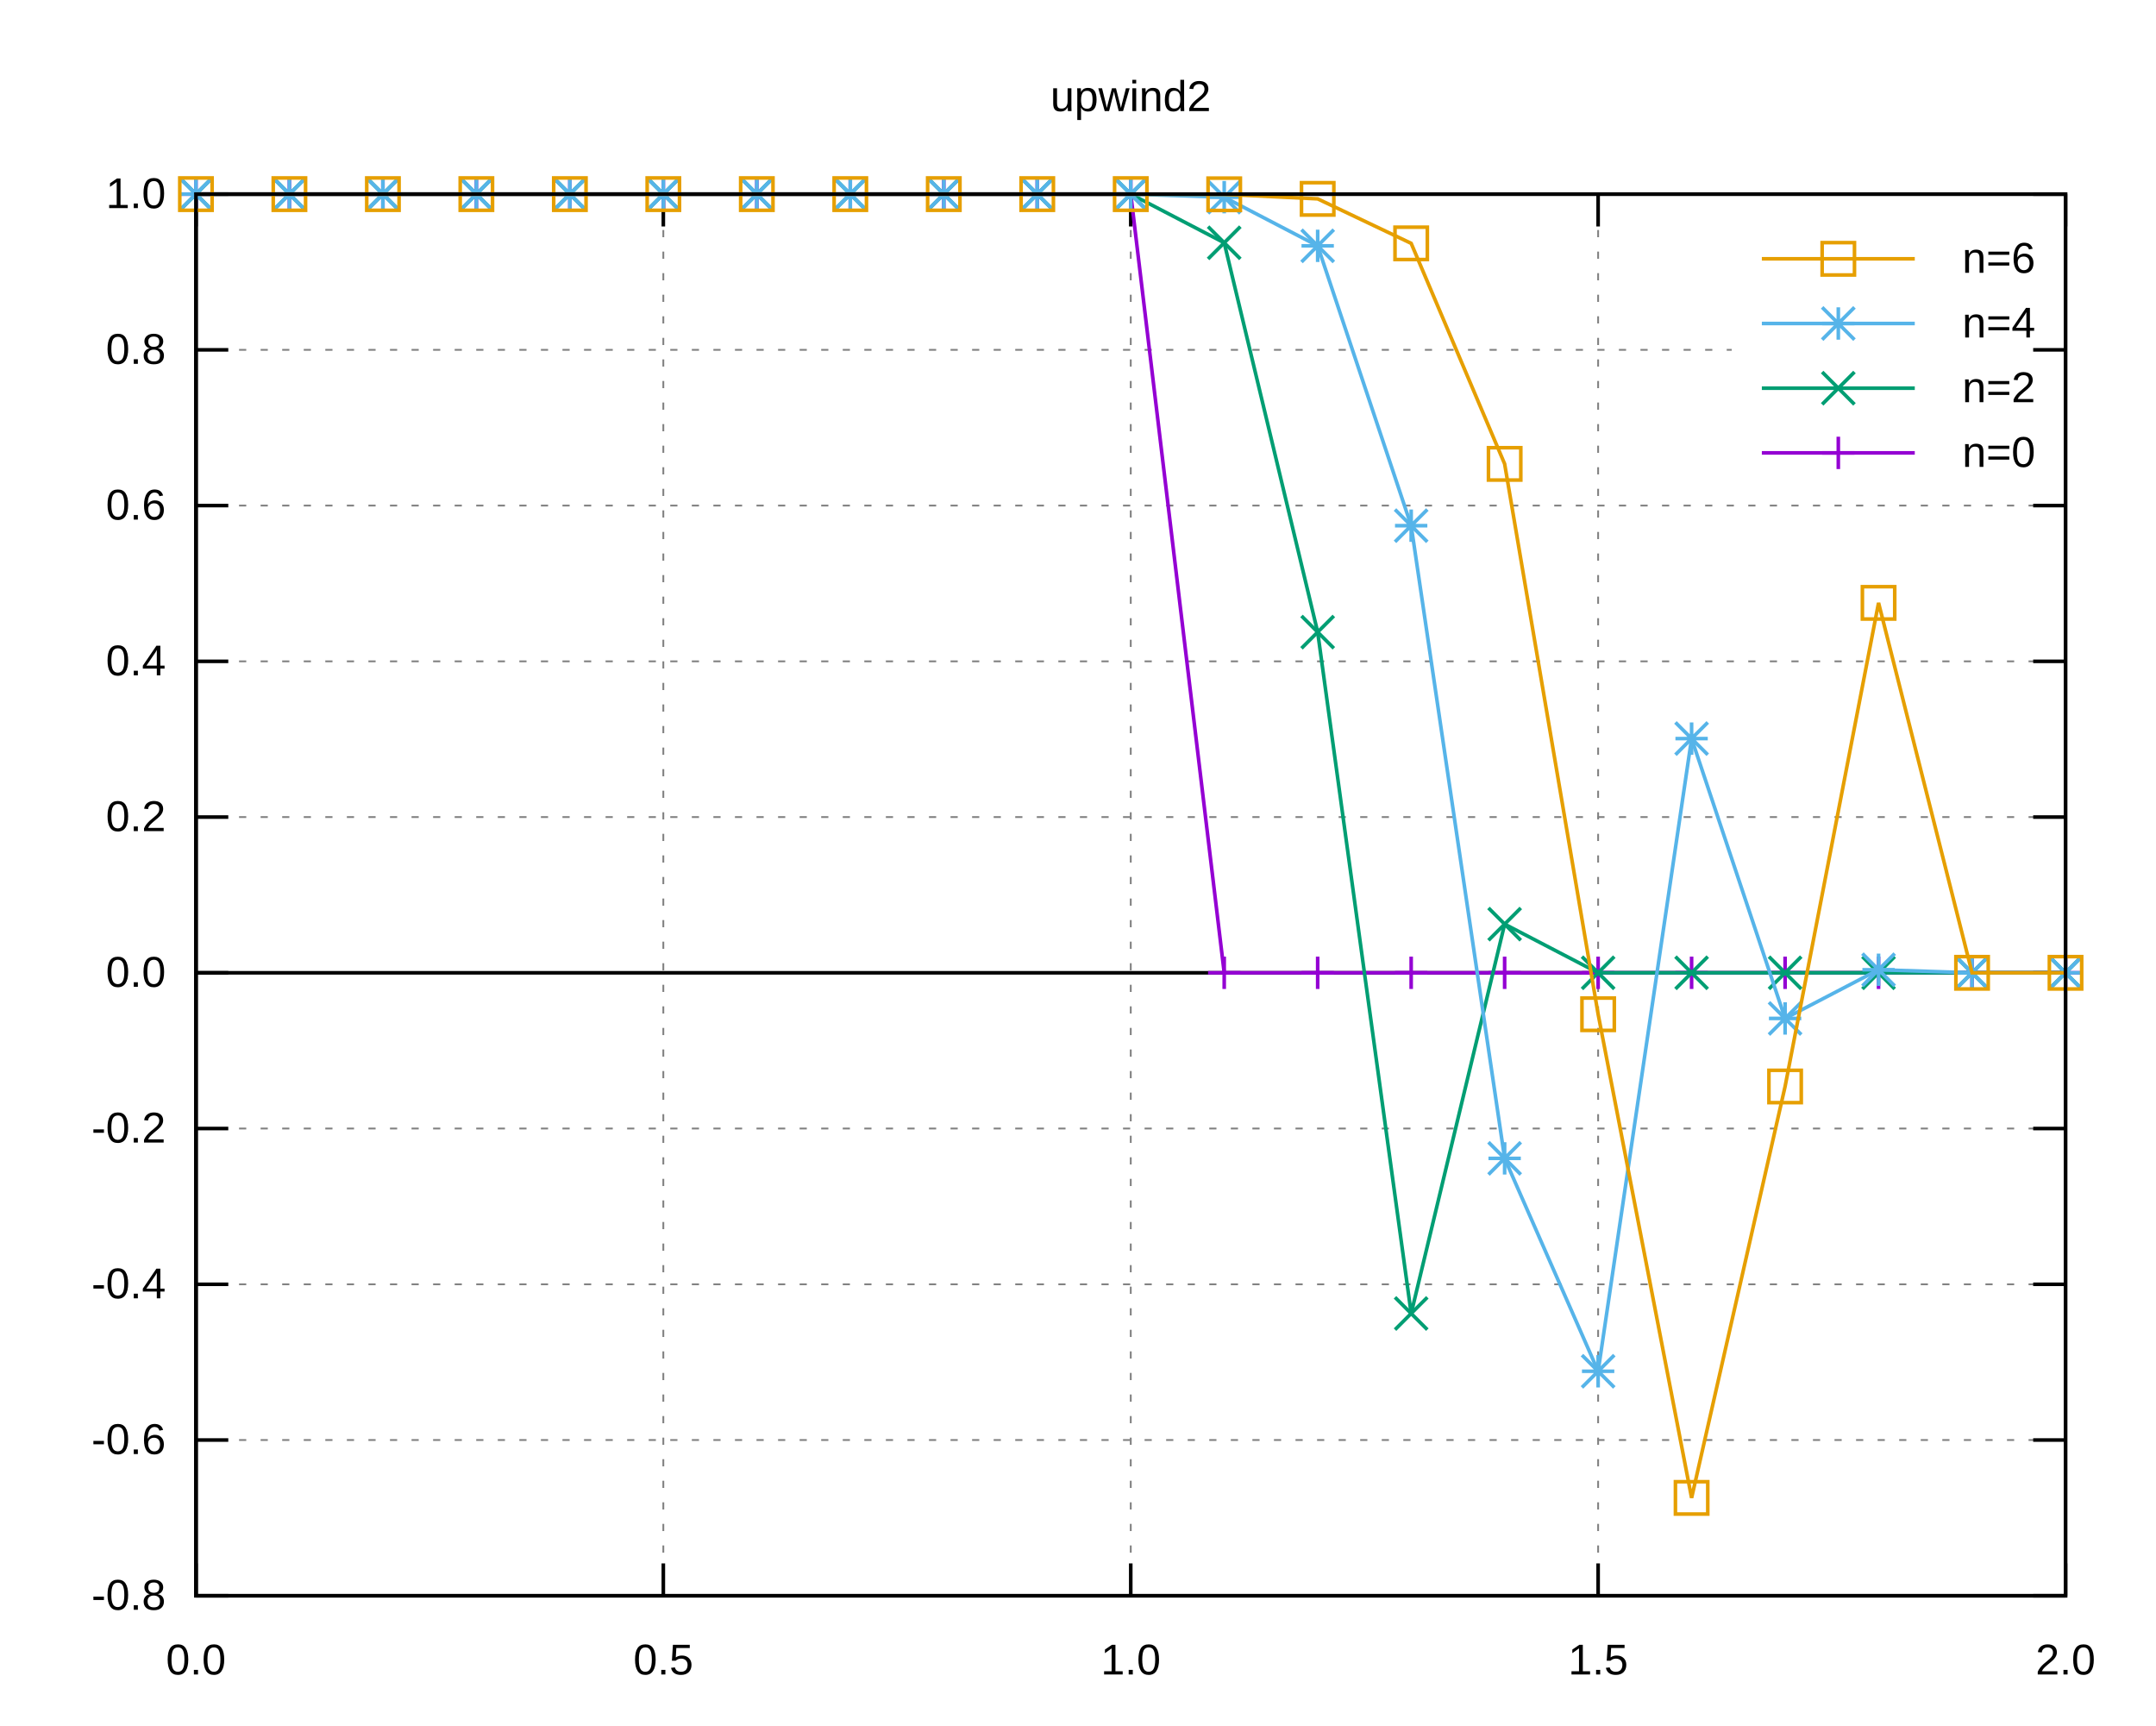
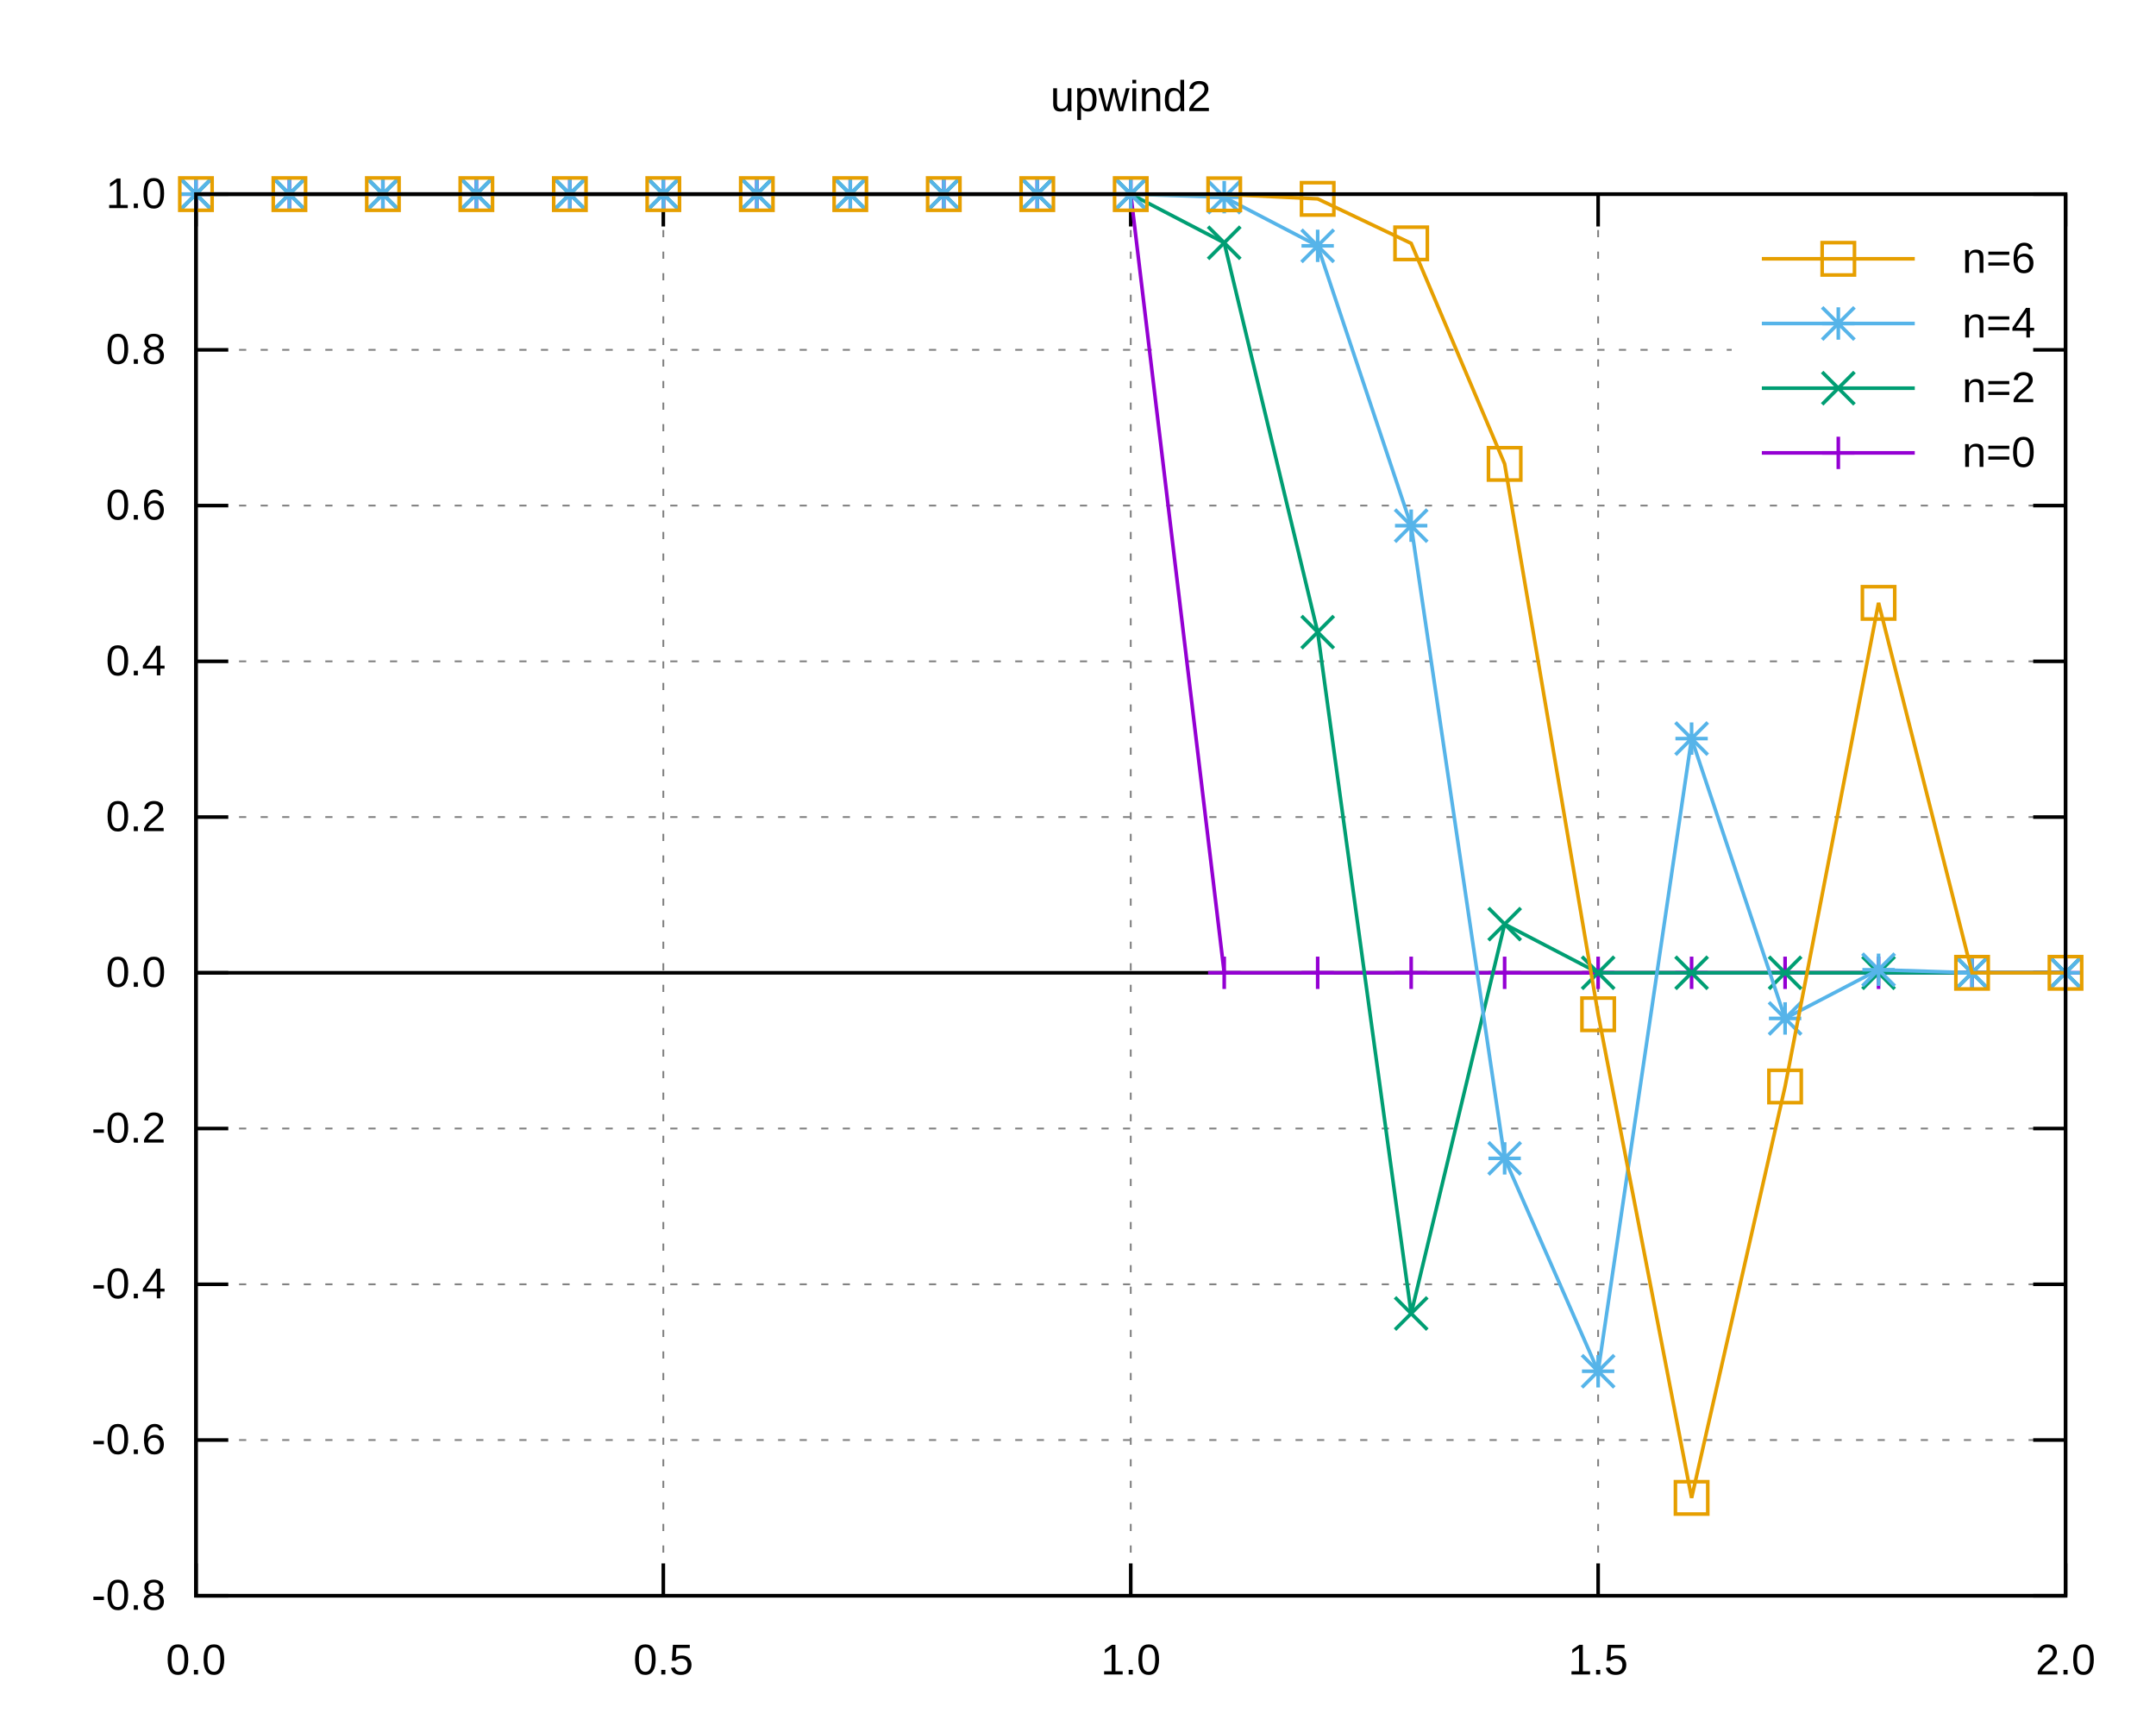
<svg xmlns="http://www.w3.org/2000/svg" xmlns:xlink="http://www.w3.org/1999/xlink" width="600" height="480" viewBox="0 0 600 480">
  <g id="gnuplot_canvas">
    <rect x="0" y="0" width="600" height="480" fill="none" />
    <defs>
      <circle id="gpDot" r="0.5" stroke-width="0.5" stroke="currentColor" />
      <path id="gpPt0" stroke-width="0.222" stroke="currentColor" d="M-1,0 h2 M0,-1 v2" />
      <path id="gpPt1" stroke-width="0.222" stroke="currentColor" d="M-1,-1 L1,1 M1,-1 L-1,1" />
      <path id="gpPt2" stroke-width="0.222" stroke="currentColor" d="M-1,0 L1,0 M0,-1 L0,1 M-1,-1 L1,1 M-1,1 L1,-1" />
      <rect id="gpPt3" stroke-width="0.222" stroke="currentColor" x="-1" y="-1" width="2" height="2" />
      <rect id="gpPt4" stroke-width="0.222" stroke="currentColor" fill="currentColor" x="-1" y="-1" width="2" height="2" />
      <circle id="gpPt5" stroke-width="0.222" stroke="currentColor" cx="0" cy="0" r="1" />
      <use xlink:href="#gpPt5" id="gpPt6" fill="currentColor" stroke="none" />
      <path id="gpPt7" stroke-width="0.222" stroke="currentColor" d="M0,-1.33 L-1.33,0.67 L1.33,0.67 z" />
      <use xlink:href="#gpPt7" id="gpPt8" fill="currentColor" stroke="none" />
      <use xlink:href="#gpPt7" id="gpPt9" stroke="currentColor" transform="rotate(180)" />
      <use xlink:href="#gpPt9" id="gpPt10" fill="currentColor" stroke="none" />
      <use xlink:href="#gpPt3" id="gpPt11" stroke="currentColor" transform="rotate(45)" />
      <use xlink:href="#gpPt11" id="gpPt12" fill="currentColor" stroke="none" />
      <path id="gpPt13" stroke-width="0.222" stroke="currentColor" d="M0,1.330 L1.265,0.411 L0.782,-1.067 L-0.782,-1.076 L-1.265,0.411 z" />
      <use xlink:href="#gpPt13" id="gpPt14" fill="currentColor" stroke="none" />
      <filter id="textbox" filterUnits="objectBoundingBox" x="0" y="0" height="1" width="1">
        <feFlood flood-color="white" flood-opacity="1" result="bgnd" />
        <feComposite in="SourceGraphic" in2="bgnd" operator="atop" />
      </filter>
      <filter id="greybox" filterUnits="objectBoundingBox" x="0" y="0" height="1" width="1">
        <feFlood flood-color="lightgrey" flood-opacity="1" result="grey" />
        <feComposite in="SourceGraphic" in2="grey" operator="atop" />
      </filter>
    </defs>
    <g fill="none" color="white" stroke="currentColor" stroke-width="1.00" stroke-linecap="butt" stroke-linejoin="miter">
</g>
    <g fill="none" color="black" stroke="currentColor" stroke-width="1.00" stroke-linecap="butt" stroke-linejoin="miter">
</g>
    <g fill="none" color="black" stroke="black" stroke-width="0.50" stroke-linecap="butt" stroke-linejoin="miter">
</g>
    <g fill="none" color="gray" stroke="currentColor" stroke-width="0.50" stroke-linecap="butt" stroke-linejoin="miter">
      <path stroke="gray" stroke-dasharray="2,4" class="gridline" d="M54.53,444.00 L574.82,444.00  " />
    </g>
    <g fill="none" color="gray" stroke="gray" stroke-width="1.00" stroke-linecap="butt" stroke-linejoin="miter">
</g>
    <g fill="none" color="black" stroke="currentColor" stroke-width="1.00" stroke-linecap="butt" stroke-linejoin="miter">
      <path stroke="black" d="M54.53,444.00 L63.53,444.00 M574.82,444.00 L565.82,444.00  " />
      <g transform="translate(46.14,447.90)" stroke="none" fill="black" font-family="Arial" font-size="12.00" text-anchor="end">
        <text>
          <tspan font-family="Arial">-0.8</tspan>
        </text>
      </g>
    </g>
    <g fill="none" color="black" stroke="currentColor" stroke-width="1.00" stroke-linecap="butt" stroke-linejoin="miter">
</g>
    <g fill="none" color="black" stroke="black" stroke-width="0.50" stroke-linecap="butt" stroke-linejoin="miter">
</g>
    <g fill="none" color="gray" stroke="currentColor" stroke-width="0.50" stroke-linecap="butt" stroke-linejoin="miter">
      <path stroke="gray" stroke-dasharray="2,4" class="gridline" d="M54.53,400.67 L574.82,400.67  " />
    </g>
    <g fill="none" color="gray" stroke="gray" stroke-width="1.00" stroke-linecap="butt" stroke-linejoin="miter">
</g>
    <g fill="none" color="black" stroke="currentColor" stroke-width="1.00" stroke-linecap="butt" stroke-linejoin="miter">
      <path stroke="black" d="M54.53,400.67 L63.53,400.67 M574.82,400.67 L565.82,400.67  " />
      <g transform="translate(46.14,404.57)" stroke="none" fill="black" font-family="Arial" font-size="12.00" text-anchor="end">
        <text>
          <tspan font-family="Arial">-0.6</tspan>
        </text>
      </g>
    </g>
    <g fill="none" color="black" stroke="currentColor" stroke-width="1.00" stroke-linecap="butt" stroke-linejoin="miter">
</g>
    <g fill="none" color="black" stroke="black" stroke-width="0.50" stroke-linecap="butt" stroke-linejoin="miter">
</g>
    <g fill="none" color="gray" stroke="currentColor" stroke-width="0.50" stroke-linecap="butt" stroke-linejoin="miter">
      <path stroke="gray" stroke-dasharray="2,4" class="gridline" d="M54.53,357.34 L574.82,357.34  " />
    </g>
    <g fill="none" color="gray" stroke="gray" stroke-width="1.00" stroke-linecap="butt" stroke-linejoin="miter">
</g>
    <g fill="none" color="black" stroke="currentColor" stroke-width="1.00" stroke-linecap="butt" stroke-linejoin="miter">
      <path stroke="black" d="M54.53,357.34 L63.53,357.34 M574.82,357.34 L565.82,357.34  " />
      <g transform="translate(46.14,361.24)" stroke="none" fill="black" font-family="Arial" font-size="12.00" text-anchor="end">
        <text>
          <tspan font-family="Arial">-0.4</tspan>
        </text>
      </g>
    </g>
    <g fill="none" color="black" stroke="currentColor" stroke-width="1.00" stroke-linecap="butt" stroke-linejoin="miter">
</g>
    <g fill="none" color="black" stroke="black" stroke-width="0.50" stroke-linecap="butt" stroke-linejoin="miter">
</g>
    <g fill="none" color="gray" stroke="currentColor" stroke-width="0.50" stroke-linecap="butt" stroke-linejoin="miter">
      <path stroke="gray" stroke-dasharray="2,4" class="gridline" d="M54.53,314.00 L574.82,314.00  " />
    </g>
    <g fill="none" color="gray" stroke="gray" stroke-width="1.00" stroke-linecap="butt" stroke-linejoin="miter">
</g>
    <g fill="none" color="black" stroke="currentColor" stroke-width="1.00" stroke-linecap="butt" stroke-linejoin="miter">
      <path stroke="black" d="M54.53,314.00 L63.53,314.00 M574.82,314.00 L565.82,314.00  " />
      <g transform="translate(46.14,317.90)" stroke="none" fill="black" font-family="Arial" font-size="12.00" text-anchor="end">
        <text>
          <tspan font-family="Arial">-0.2</tspan>
        </text>
      </g>
    </g>
    <g fill="none" color="black" stroke="currentColor" stroke-width="1.00" stroke-linecap="butt" stroke-linejoin="miter">
</g>
    <g fill="none" color="black" stroke="black" stroke-width="0.50" stroke-linecap="butt" stroke-linejoin="miter">
</g>
    <g fill="none" color="gray" stroke="currentColor" stroke-width="0.50" stroke-linecap="butt" stroke-linejoin="miter">
      <path stroke="gray" stroke-dasharray="2,4" class="gridline" d="M54.53,270.67 L574.82,270.67  " />
    </g>
    <g fill="none" color="gray" stroke="gray" stroke-width="1.00" stroke-linecap="butt" stroke-linejoin="miter">
</g>
    <g fill="none" color="black" stroke="currentColor" stroke-width="1.00" stroke-linecap="butt" stroke-linejoin="miter">
      <path stroke="black" d="M54.53,270.67 L63.53,270.67 M574.82,270.67 L565.82,270.67  " />
      <g transform="translate(46.14,274.57)" stroke="none" fill="black" font-family="Arial" font-size="12.00" text-anchor="end">
        <text>
          <tspan font-family="Arial">0.0</tspan>
        </text>
      </g>
    </g>
    <g fill="none" color="black" stroke="currentColor" stroke-width="1.00" stroke-linecap="butt" stroke-linejoin="miter">
</g>
    <g fill="none" color="black" stroke="black" stroke-width="0.50" stroke-linecap="butt" stroke-linejoin="miter">
</g>
    <g fill="none" color="gray" stroke="currentColor" stroke-width="0.50" stroke-linecap="butt" stroke-linejoin="miter">
      <path stroke="gray" stroke-dasharray="2,4" class="gridline" d="M54.53,227.34 L574.82,227.34  " />
    </g>
    <g fill="none" color="gray" stroke="gray" stroke-width="1.00" stroke-linecap="butt" stroke-linejoin="miter">
</g>
    <g fill="none" color="black" stroke="currentColor" stroke-width="1.00" stroke-linecap="butt" stroke-linejoin="miter">
      <path stroke="black" d="M54.53,227.34 L63.53,227.34 M574.82,227.34 L565.82,227.34  " />
      <g transform="translate(46.14,231.24)" stroke="none" fill="black" font-family="Arial" font-size="12.00" text-anchor="end">
        <text>
          <tspan font-family="Arial">0.2</tspan>
        </text>
      </g>
    </g>
    <g fill="none" color="black" stroke="currentColor" stroke-width="1.00" stroke-linecap="butt" stroke-linejoin="miter">
</g>
    <g fill="none" color="black" stroke="black" stroke-width="0.50" stroke-linecap="butt" stroke-linejoin="miter">
</g>
    <g fill="none" color="gray" stroke="currentColor" stroke-width="0.50" stroke-linecap="butt" stroke-linejoin="miter">
      <path stroke="gray" stroke-dasharray="2,4" class="gridline" d="M54.53,184.01 L574.82,184.01  " />
    </g>
    <g fill="none" color="gray" stroke="gray" stroke-width="1.00" stroke-linecap="butt" stroke-linejoin="miter">
</g>
    <g fill="none" color="black" stroke="currentColor" stroke-width="1.00" stroke-linecap="butt" stroke-linejoin="miter">
      <path stroke="black" d="M54.53,184.01 L63.53,184.01 M574.82,184.01 L565.82,184.01  " />
      <g transform="translate(46.14,187.91)" stroke="none" fill="black" font-family="Arial" font-size="12.00" text-anchor="end">
        <text>
          <tspan font-family="Arial">0.4</tspan>
        </text>
      </g>
    </g>
    <g fill="none" color="black" stroke="currentColor" stroke-width="1.00" stroke-linecap="butt" stroke-linejoin="miter">
</g>
    <g fill="none" color="black" stroke="black" stroke-width="0.50" stroke-linecap="butt" stroke-linejoin="miter">
</g>
    <g fill="none" color="gray" stroke="currentColor" stroke-width="0.50" stroke-linecap="butt" stroke-linejoin="miter">
      <path stroke="gray" stroke-dasharray="2,4" class="gridline" d="M54.53,140.67 L574.82,140.67  " />
    </g>
    <g fill="none" color="gray" stroke="gray" stroke-width="1.00" stroke-linecap="butt" stroke-linejoin="miter">
</g>
    <g fill="none" color="black" stroke="currentColor" stroke-width="1.00" stroke-linecap="butt" stroke-linejoin="miter">
      <path stroke="black" d="M54.53,140.67 L63.53,140.67 M574.82,140.67 L565.82,140.67  " />
      <g transform="translate(46.14,144.57)" stroke="none" fill="black" font-family="Arial" font-size="12.00" text-anchor="end">
        <text>
          <tspan font-family="Arial">0.6</tspan>
        </text>
      </g>
    </g>
    <g fill="none" color="black" stroke="currentColor" stroke-width="1.00" stroke-linecap="butt" stroke-linejoin="miter">
</g>
    <g fill="none" color="black" stroke="black" stroke-width="0.50" stroke-linecap="butt" stroke-linejoin="miter">
</g>
    <g fill="none" color="gray" stroke="currentColor" stroke-width="0.50" stroke-linecap="butt" stroke-linejoin="miter">
      <path stroke="gray" stroke-dasharray="2,4" class="gridline" d="M54.53,97.34 L481.92,97.34 M566.43,97.34 L574.82,97.34  " />
    </g>
    <g fill="none" color="gray" stroke="gray" stroke-width="1.00" stroke-linecap="butt" stroke-linejoin="miter">
</g>
    <g fill="none" color="black" stroke="currentColor" stroke-width="1.00" stroke-linecap="butt" stroke-linejoin="miter">
      <path stroke="black" d="M54.53,97.34 L63.53,97.34 M574.82,97.34 L565.82,97.34  " />
      <g transform="translate(46.14,101.24)" stroke="none" fill="black" font-family="Arial" font-size="12.00" text-anchor="end">
        <text>
          <tspan font-family="Arial">0.8</tspan>
        </text>
      </g>
    </g>
    <g fill="none" color="black" stroke="currentColor" stroke-width="1.00" stroke-linecap="butt" stroke-linejoin="miter">
</g>
    <g fill="none" color="black" stroke="black" stroke-width="0.50" stroke-linecap="butt" stroke-linejoin="miter">
</g>
    <g fill="none" color="gray" stroke="currentColor" stroke-width="0.50" stroke-linecap="butt" stroke-linejoin="miter">
      <path stroke="gray" stroke-dasharray="2,4" class="gridline" d="M54.53,54.01 L574.82,54.01  " />
    </g>
    <g fill="none" color="gray" stroke="gray" stroke-width="1.00" stroke-linecap="butt" stroke-linejoin="miter">
</g>
    <g fill="none" color="black" stroke="currentColor" stroke-width="1.00" stroke-linecap="butt" stroke-linejoin="miter">
      <path stroke="black" d="M54.53,54.01 L63.53,54.01 M574.82,54.01 L565.82,54.01  " />
      <g transform="translate(46.14,57.91)" stroke="none" fill="black" font-family="Arial" font-size="12.00" text-anchor="end">
        <text>
          <tspan font-family="Arial">1.0</tspan>
        </text>
      </g>
    </g>
    <g fill="none" color="black" stroke="currentColor" stroke-width="1.00" stroke-linecap="butt" stroke-linejoin="miter">
</g>
    <g fill="none" color="black" stroke="black" stroke-width="0.50" stroke-linecap="butt" stroke-linejoin="miter">
</g>
    <g fill="none" color="gray" stroke="currentColor" stroke-width="0.50" stroke-linecap="butt" stroke-linejoin="miter">
      <path stroke="gray" stroke-dasharray="2,4" class="gridline" d="M54.53,444.00 L54.53,54.01  " />
    </g>
    <g fill="none" color="gray" stroke="gray" stroke-width="1.00" stroke-linecap="butt" stroke-linejoin="miter">
</g>
    <g fill="none" color="black" stroke="currentColor" stroke-width="1.00" stroke-linecap="butt" stroke-linejoin="miter">
      <path stroke="black" d="M54.53,444.00 L54.53,435.00 M54.53,54.01 L54.53,63.01  " />
      <g transform="translate(54.53,465.90)" stroke="none" fill="black" font-family="Arial" font-size="12.00" text-anchor="middle">
        <text>
          <tspan font-family="Arial">0.0</tspan>
        </text>
      </g>
    </g>
    <g fill="none" color="black" stroke="currentColor" stroke-width="1.00" stroke-linecap="butt" stroke-linejoin="miter">
</g>
    <g fill="none" color="black" stroke="black" stroke-width="0.50" stroke-linecap="butt" stroke-linejoin="miter">
</g>
    <g fill="none" color="gray" stroke="currentColor" stroke-width="0.50" stroke-linecap="butt" stroke-linejoin="miter">
      <path stroke="gray" stroke-dasharray="2,4" class="gridline" d="M184.60,444.00 L184.60,54.01  " />
    </g>
    <g fill="none" color="gray" stroke="gray" stroke-width="1.00" stroke-linecap="butt" stroke-linejoin="miter">
</g>
    <g fill="none" color="black" stroke="currentColor" stroke-width="1.00" stroke-linecap="butt" stroke-linejoin="miter">
      <path stroke="black" d="M184.60,444.00 L184.60,435.00 M184.60,54.01 L184.60,63.01  " />
      <g transform="translate(184.60,465.90)" stroke="none" fill="black" font-family="Arial" font-size="12.00" text-anchor="middle">
        <text>
          <tspan font-family="Arial">0.5</tspan>
        </text>
      </g>
    </g>
    <g fill="none" color="black" stroke="currentColor" stroke-width="1.00" stroke-linecap="butt" stroke-linejoin="miter">
</g>
    <g fill="none" color="black" stroke="black" stroke-width="0.50" stroke-linecap="butt" stroke-linejoin="miter">
</g>
    <g fill="none" color="gray" stroke="currentColor" stroke-width="0.50" stroke-linecap="butt" stroke-linejoin="miter">
      <path stroke="gray" stroke-dasharray="2,4" class="gridline" d="M314.68,444.00 L314.68,54.01  " />
    </g>
    <g fill="none" color="gray" stroke="gray" stroke-width="1.00" stroke-linecap="butt" stroke-linejoin="miter">
</g>
    <g fill="none" color="black" stroke="currentColor" stroke-width="1.00" stroke-linecap="butt" stroke-linejoin="miter">
      <path stroke="black" d="M314.68,444.00 L314.68,435.00 M314.68,54.01 L314.68,63.01  " />
      <g transform="translate(314.68,465.90)" stroke="none" fill="black" font-family="Arial" font-size="12.00" text-anchor="middle">
        <text>
          <tspan font-family="Arial">1.0</tspan>
        </text>
      </g>
    </g>
    <g fill="none" color="black" stroke="currentColor" stroke-width="1.00" stroke-linecap="butt" stroke-linejoin="miter">
</g>
    <g fill="none" color="black" stroke="black" stroke-width="0.50" stroke-linecap="butt" stroke-linejoin="miter">
</g>
    <g fill="none" color="gray" stroke="currentColor" stroke-width="0.50" stroke-linecap="butt" stroke-linejoin="miter">
      <path stroke="gray" stroke-dasharray="2,4" class="gridline" d="M444.75,444.00 L444.75,54.01  " />
    </g>
    <g fill="none" color="gray" stroke="gray" stroke-width="1.00" stroke-linecap="butt" stroke-linejoin="miter">
</g>
    <g fill="none" color="black" stroke="currentColor" stroke-width="1.00" stroke-linecap="butt" stroke-linejoin="miter">
      <path stroke="black" d="M444.75,444.00 L444.75,435.00 M444.75,54.01 L444.75,63.01  " />
      <g transform="translate(444.75,465.90)" stroke="none" fill="black" font-family="Arial" font-size="12.00" text-anchor="middle">
        <text>
          <tspan font-family="Arial">1.5</tspan>
        </text>
      </g>
    </g>
    <g fill="none" color="black" stroke="currentColor" stroke-width="1.00" stroke-linecap="butt" stroke-linejoin="miter">
</g>
    <g fill="none" color="black" stroke="black" stroke-width="0.50" stroke-linecap="butt" stroke-linejoin="miter">
</g>
    <g fill="none" color="gray" stroke="currentColor" stroke-width="0.50" stroke-linecap="butt" stroke-linejoin="miter">
      <path stroke="gray" stroke-dasharray="2,4" class="gridline" d="M574.82,444.00 L574.82,54.01  " />
    </g>
    <g fill="none" color="gray" stroke="gray" stroke-width="1.00" stroke-linecap="butt" stroke-linejoin="miter">
</g>
    <g fill="none" color="black" stroke="currentColor" stroke-width="1.00" stroke-linecap="butt" stroke-linejoin="miter">
      <path stroke="black" d="M574.82,444.00 L574.82,435.00 M574.82,54.01 L574.82,63.01  " />
      <g transform="translate(574.82,465.90)" stroke="none" fill="black" font-family="Arial" font-size="12.00" text-anchor="middle">
        <text>
          <tspan font-family="Arial">2.0</tspan>
        </text>
      </g>
    </g>
    <g fill="none" color="black" stroke="currentColor" stroke-width="1.00" stroke-linecap="butt" stroke-linejoin="miter">
</g>
    <g fill="none" color="black" stroke="currentColor" stroke-width="1.00" stroke-linecap="butt" stroke-linejoin="miter">
      <path stroke="black" d="M54.53,270.67 L574.82,270.67  " />
    </g>
    <g fill="none" color="black" stroke="currentColor" stroke-width="1.00" stroke-linecap="butt" stroke-linejoin="miter">
-       <path stroke="black" d="M54.53,444.00 L54.53,54.01  " />
-     </g>
-     <g fill="none" color="black" stroke="currentColor" stroke-width="1.00" stroke-linecap="butt" stroke-linejoin="miter">
      <path stroke="black" d="M54.53,54.01 L54.53,444.00 L574.82,444.00 L574.82,54.01 L54.53,54.01 Z  " />
    </g>
    <g fill="none" color="black" stroke="currentColor" stroke-width="1.00" stroke-linecap="butt" stroke-linejoin="miter">
</g>
    <g id="gnuplot_plot_1">
      <g fill="none" color="black" stroke="currentColor" stroke-width="1.00" stroke-linecap="butt" stroke-linejoin="miter">
        <g transform="translate(566.43,129.91)" stroke="none" fill="black" font-family="Arial" font-size="12.00" text-anchor="end">
          <text>
            <tspan font-family="Arial">n=0</tspan>
          </text>
        </g>
      </g>
      <g fill="none" color="black" stroke="currentColor" stroke-width="1.00" stroke-linecap="butt" stroke-linejoin="miter">
        <path stroke="rgb(148,   0, 211)" d="M490.31,126.01 L532.87,126.01 M54.53,54.01 L80.54,54.01 L106.56,54.01 L132.57,54.01 L158.59,54.01 L184.60,54.01   L210.62,54.01 L236.63,54.01 L262.65,54.01 L288.66,54.01 L314.68,54.01 L340.69,270.67 L366.70,270.67 L392.72,270.67   L418.73,270.67 L444.75,270.67 L470.76,270.67 L496.78,270.67 L522.79,270.67 L548.81,270.67 L574.82,270.67  " />
        <use xlink:href="#gpPt0" transform="translate(54.53,54.01) scale(4.50)" color="rgb(148,   0, 211)" />
        <use xlink:href="#gpPt0" transform="translate(80.54,54.01) scale(4.50)" color="rgb(148,   0, 211)" />
        <use xlink:href="#gpPt0" transform="translate(106.56,54.01) scale(4.50)" color="rgb(148,   0, 211)" />
        <use xlink:href="#gpPt0" transform="translate(132.57,54.01) scale(4.50)" color="rgb(148,   0, 211)" />
        <use xlink:href="#gpPt0" transform="translate(158.59,54.01) scale(4.50)" color="rgb(148,   0, 211)" />
        <use xlink:href="#gpPt0" transform="translate(184.60,54.01) scale(4.50)" color="rgb(148,   0, 211)" />
        <use xlink:href="#gpPt0" transform="translate(210.62,54.01) scale(4.50)" color="rgb(148,   0, 211)" />
        <use xlink:href="#gpPt0" transform="translate(236.63,54.01) scale(4.50)" color="rgb(148,   0, 211)" />
        <use xlink:href="#gpPt0" transform="translate(262.65,54.01) scale(4.50)" color="rgb(148,   0, 211)" />
        <use xlink:href="#gpPt0" transform="translate(288.66,54.01) scale(4.50)" color="rgb(148,   0, 211)" />
        <use xlink:href="#gpPt0" transform="translate(314.68,54.01) scale(4.50)" color="rgb(148,   0, 211)" />
        <use xlink:href="#gpPt0" transform="translate(340.69,270.67) scale(4.50)" color="rgb(148,   0, 211)" />
        <use xlink:href="#gpPt0" transform="translate(366.70,270.67) scale(4.50)" color="rgb(148,   0, 211)" />
        <use xlink:href="#gpPt0" transform="translate(392.72,270.67) scale(4.50)" color="rgb(148,   0, 211)" />
        <use xlink:href="#gpPt0" transform="translate(418.73,270.67) scale(4.50)" color="rgb(148,   0, 211)" />
        <use xlink:href="#gpPt0" transform="translate(444.75,270.67) scale(4.50)" color="rgb(148,   0, 211)" />
        <use xlink:href="#gpPt0" transform="translate(470.76,270.67) scale(4.50)" color="rgb(148,   0, 211)" />
        <use xlink:href="#gpPt0" transform="translate(496.78,270.67) scale(4.50)" color="rgb(148,   0, 211)" />
        <use xlink:href="#gpPt0" transform="translate(522.79,270.67) scale(4.50)" color="rgb(148,   0, 211)" />
        <use xlink:href="#gpPt0" transform="translate(548.81,270.67) scale(4.50)" color="rgb(148,   0, 211)" />
        <use xlink:href="#gpPt0" transform="translate(574.82,270.67) scale(4.50)" color="rgb(148,   0, 211)" />
        <use xlink:href="#gpPt0" transform="translate(511.59,126.01) scale(4.50)" color="rgb(148,   0, 211)" />
      </g>
    </g>
    <g id="gnuplot_plot_2">
      <g fill="none" color="black" stroke="currentColor" stroke-width="1.00" stroke-linecap="butt" stroke-linejoin="miter">
        <g transform="translate(566.43,111.91)" stroke="none" fill="black" font-family="Arial" font-size="12.00" text-anchor="end">
          <text>
            <tspan font-family="Arial">n=2</tspan>
          </text>
        </g>
      </g>
      <g fill="none" color="black" stroke="currentColor" stroke-width="1.00" stroke-linecap="butt" stroke-linejoin="miter">
        <path stroke="rgb(  0, 158, 115)" d="M490.31,108.01 L532.87,108.01 M54.53,54.01 L80.54,54.01 L106.56,54.01 L132.57,54.01 L158.59,54.01 L184.60,54.01   L210.62,54.01 L236.63,54.01 L262.65,54.01 L288.66,54.01 L314.68,54.01 L340.69,67.55 L366.70,175.88 L392.72,365.46   L418.73,257.13 L444.75,270.67 L470.76,270.67 L496.78,270.67 L522.79,270.67 L548.81,270.67 L574.82,270.67  " />
        <use xlink:href="#gpPt1" transform="translate(54.53,54.01) scale(4.50)" color="rgb(  0, 158, 115)" />
        <use xlink:href="#gpPt1" transform="translate(80.54,54.01) scale(4.50)" color="rgb(  0, 158, 115)" />
        <use xlink:href="#gpPt1" transform="translate(106.56,54.01) scale(4.50)" color="rgb(  0, 158, 115)" />
        <use xlink:href="#gpPt1" transform="translate(132.57,54.01) scale(4.50)" color="rgb(  0, 158, 115)" />
        <use xlink:href="#gpPt1" transform="translate(158.59,54.01) scale(4.50)" color="rgb(  0, 158, 115)" />
        <use xlink:href="#gpPt1" transform="translate(184.60,54.01) scale(4.50)" color="rgb(  0, 158, 115)" />
        <use xlink:href="#gpPt1" transform="translate(210.62,54.01) scale(4.50)" color="rgb(  0, 158, 115)" />
        <use xlink:href="#gpPt1" transform="translate(236.63,54.01) scale(4.50)" color="rgb(  0, 158, 115)" />
        <use xlink:href="#gpPt1" transform="translate(262.65,54.01) scale(4.50)" color="rgb(  0, 158, 115)" />
        <use xlink:href="#gpPt1" transform="translate(288.66,54.01) scale(4.50)" color="rgb(  0, 158, 115)" />
        <use xlink:href="#gpPt1" transform="translate(314.68,54.01) scale(4.50)" color="rgb(  0, 158, 115)" />
        <use xlink:href="#gpPt1" transform="translate(340.69,67.55) scale(4.50)" color="rgb(  0, 158, 115)" />
        <use xlink:href="#gpPt1" transform="translate(366.70,175.88) scale(4.50)" color="rgb(  0, 158, 115)" />
        <use xlink:href="#gpPt1" transform="translate(392.72,365.46) scale(4.50)" color="rgb(  0, 158, 115)" />
        <use xlink:href="#gpPt1" transform="translate(418.73,257.13) scale(4.50)" color="rgb(  0, 158, 115)" />
        <use xlink:href="#gpPt1" transform="translate(444.75,270.67) scale(4.50)" color="rgb(  0, 158, 115)" />
        <use xlink:href="#gpPt1" transform="translate(470.76,270.67) scale(4.50)" color="rgb(  0, 158, 115)" />
        <use xlink:href="#gpPt1" transform="translate(496.78,270.67) scale(4.50)" color="rgb(  0, 158, 115)" />
        <use xlink:href="#gpPt1" transform="translate(522.79,270.67) scale(4.50)" color="rgb(  0, 158, 115)" />
        <use xlink:href="#gpPt1" transform="translate(548.81,270.67) scale(4.50)" color="rgb(  0, 158, 115)" />
        <use xlink:href="#gpPt1" transform="translate(574.82,270.67) scale(4.50)" color="rgb(  0, 158, 115)" />
        <use xlink:href="#gpPt1" transform="translate(511.59,108.01) scale(4.50)" color="rgb(  0, 158, 115)" />
      </g>
    </g>
    <g id="gnuplot_plot_3">
      <g fill="none" color="black" stroke="currentColor" stroke-width="1.00" stroke-linecap="butt" stroke-linejoin="miter">
        <g transform="translate(566.43,93.91)" stroke="none" fill="black" font-family="Arial" font-size="12.00" text-anchor="end">
          <text>
            <tspan font-family="Arial">n=4</tspan>
          </text>
        </g>
      </g>
      <g fill="none" color="black" stroke="currentColor" stroke-width="1.00" stroke-linecap="butt" stroke-linejoin="miter">
        <path stroke="rgb( 86, 180, 233)" d="M490.31,90.01 L532.87,90.01 M54.53,54.01 L80.54,54.01 L106.56,54.01 L132.57,54.01 L158.59,54.01 L184.60,54.01   L210.62,54.01 L236.63,54.01 L262.65,54.01 L288.66,54.01 L314.68,54.01 L340.69,54.86 L366.70,68.40 L392.72,146.26   L418.73,322.30 L444.75,381.54 L470.76,205.50 L496.78,283.37 L522.79,269.82 L548.81,270.67 L574.82,270.67  " />
        <use xlink:href="#gpPt2" transform="translate(54.53,54.01) scale(4.50)" color="rgb( 86, 180, 233)" />
        <use xlink:href="#gpPt2" transform="translate(80.54,54.01) scale(4.50)" color="rgb( 86, 180, 233)" />
        <use xlink:href="#gpPt2" transform="translate(106.56,54.01) scale(4.50)" color="rgb( 86, 180, 233)" />
        <use xlink:href="#gpPt2" transform="translate(132.57,54.01) scale(4.50)" color="rgb( 86, 180, 233)" />
        <use xlink:href="#gpPt2" transform="translate(158.59,54.01) scale(4.50)" color="rgb( 86, 180, 233)" />
        <use xlink:href="#gpPt2" transform="translate(184.60,54.01) scale(4.50)" color="rgb( 86, 180, 233)" />
        <use xlink:href="#gpPt2" transform="translate(210.62,54.01) scale(4.50)" color="rgb( 86, 180, 233)" />
        <use xlink:href="#gpPt2" transform="translate(236.63,54.01) scale(4.50)" color="rgb( 86, 180, 233)" />
        <use xlink:href="#gpPt2" transform="translate(262.65,54.01) scale(4.50)" color="rgb( 86, 180, 233)" />
        <use xlink:href="#gpPt2" transform="translate(288.66,54.01) scale(4.50)" color="rgb( 86, 180, 233)" />
        <use xlink:href="#gpPt2" transform="translate(314.68,54.01) scale(4.50)" color="rgb( 86, 180, 233)" />
        <use xlink:href="#gpPt2" transform="translate(340.69,54.86) scale(4.50)" color="rgb( 86, 180, 233)" />
        <use xlink:href="#gpPt2" transform="translate(366.70,68.40) scale(4.50)" color="rgb( 86, 180, 233)" />
        <use xlink:href="#gpPt2" transform="translate(392.72,146.26) scale(4.50)" color="rgb( 86, 180, 233)" />
        <use xlink:href="#gpPt2" transform="translate(418.73,322.30) scale(4.50)" color="rgb( 86, 180, 233)" />
        <use xlink:href="#gpPt2" transform="translate(444.75,381.54) scale(4.50)" color="rgb( 86, 180, 233)" />
        <use xlink:href="#gpPt2" transform="translate(470.76,205.50) scale(4.50)" color="rgb( 86, 180, 233)" />
        <use xlink:href="#gpPt2" transform="translate(496.78,283.37) scale(4.50)" color="rgb( 86, 180, 233)" />
        <use xlink:href="#gpPt2" transform="translate(522.79,269.82) scale(4.50)" color="rgb( 86, 180, 233)" />
        <use xlink:href="#gpPt2" transform="translate(548.81,270.67) scale(4.50)" color="rgb( 86, 180, 233)" />
        <use xlink:href="#gpPt2" transform="translate(574.82,270.67) scale(4.50)" color="rgb( 86, 180, 233)" />
        <use xlink:href="#gpPt2" transform="translate(511.59,90.01) scale(4.50)" color="rgb( 86, 180, 233)" />
      </g>
    </g>
    <g id="gnuplot_plot_4">
      <g fill="none" color="black" stroke="currentColor" stroke-width="1.00" stroke-linecap="butt" stroke-linejoin="miter">
        <g transform="translate(566.43,75.91)" stroke="none" fill="black" font-family="Arial" font-size="12.00" text-anchor="end">
          <text>
            <tspan font-family="Arial">n=6</tspan>
          </text>
        </g>
      </g>
      <g fill="none" color="black" stroke="currentColor" stroke-width="1.00" stroke-linecap="butt" stroke-linejoin="miter">
        <path stroke="rgb(230, 159,   0)" d="M490.31,72.01 L532.87,72.01 M54.53,54.01 L80.54,54.01 L106.56,54.01 L132.57,54.01 L158.59,54.01 L184.60,54.01   L210.62,54.01 L236.63,54.01 L262.65,54.01 L288.66,54.01 L314.68,54.01 L340.69,54.06 L366.70,55.33 L392.72,67.71   L418.73,129.07 L444.75,282.20 L470.76,416.77 L496.78,302.30 L522.79,167.74 L548.81,270.67 L574.82,270.67  " />
        <use xlink:href="#gpPt3" transform="translate(54.53,54.01) scale(4.50)" color="rgb(230, 159,   0)" />
        <use xlink:href="#gpPt3" transform="translate(80.54,54.01) scale(4.50)" color="rgb(230, 159,   0)" />
        <use xlink:href="#gpPt3" transform="translate(106.56,54.01) scale(4.50)" color="rgb(230, 159,   0)" />
        <use xlink:href="#gpPt3" transform="translate(132.57,54.01) scale(4.50)" color="rgb(230, 159,   0)" />
        <use xlink:href="#gpPt3" transform="translate(158.59,54.01) scale(4.50)" color="rgb(230, 159,   0)" />
        <use xlink:href="#gpPt3" transform="translate(184.60,54.01) scale(4.50)" color="rgb(230, 159,   0)" />
        <use xlink:href="#gpPt3" transform="translate(210.62,54.01) scale(4.50)" color="rgb(230, 159,   0)" />
        <use xlink:href="#gpPt3" transform="translate(236.63,54.01) scale(4.50)" color="rgb(230, 159,   0)" />
        <use xlink:href="#gpPt3" transform="translate(262.65,54.01) scale(4.50)" color="rgb(230, 159,   0)" />
        <use xlink:href="#gpPt3" transform="translate(288.66,54.01) scale(4.50)" color="rgb(230, 159,   0)" />
        <use xlink:href="#gpPt3" transform="translate(314.68,54.01) scale(4.50)" color="rgb(230, 159,   0)" />
        <use xlink:href="#gpPt3" transform="translate(340.69,54.06) scale(4.50)" color="rgb(230, 159,   0)" />
        <use xlink:href="#gpPt3" transform="translate(366.70,55.33) scale(4.50)" color="rgb(230, 159,   0)" />
        <use xlink:href="#gpPt3" transform="translate(392.72,67.71) scale(4.50)" color="rgb(230, 159,   0)" />
        <use xlink:href="#gpPt3" transform="translate(418.73,129.07) scale(4.50)" color="rgb(230, 159,   0)" />
        <use xlink:href="#gpPt3" transform="translate(444.75,282.20) scale(4.50)" color="rgb(230, 159,   0)" />
        <use xlink:href="#gpPt3" transform="translate(470.76,416.77) scale(4.50)" color="rgb(230, 159,   0)" />
        <use xlink:href="#gpPt3" transform="translate(496.78,302.30) scale(4.50)" color="rgb(230, 159,   0)" />
        <use xlink:href="#gpPt3" transform="translate(522.79,167.74) scale(4.50)" color="rgb(230, 159,   0)" />
        <use xlink:href="#gpPt3" transform="translate(548.81,270.67) scale(4.50)" color="rgb(230, 159,   0)" />
        <use xlink:href="#gpPt3" transform="translate(574.82,270.67) scale(4.50)" color="rgb(230, 159,   0)" />
        <use xlink:href="#gpPt3" transform="translate(511.59,72.01) scale(4.50)" color="rgb(230, 159,   0)" />
      </g>
    </g>
    <g fill="none" color="white" stroke="rgb(230, 159,   0)" stroke-width="2.00" stroke-linecap="butt" stroke-linejoin="miter">
</g>
    <g fill="none" color="black" stroke="currentColor" stroke-width="2.00" stroke-linecap="butt" stroke-linejoin="miter">
</g>
    <g fill="none" color="black" stroke="black" stroke-width="1.00" stroke-linecap="butt" stroke-linejoin="miter">
</g>
    <g fill="none" color="black" stroke="currentColor" stroke-width="1.00" stroke-linecap="butt" stroke-linejoin="miter">
      <path stroke="black" d="M54.53,54.01 L54.53,444.00 L574.82,444.00 L574.82,54.01 L54.53,54.01 Z  " />
    </g>
    <g fill="none" color="black" stroke="currentColor" stroke-width="1.00" stroke-linecap="butt" stroke-linejoin="miter">
      <g transform="translate(314.67,30.91)" stroke="none" fill="black" font-family="Arial" font-size="12.00" text-anchor="middle">
        <text>
          <tspan font-family="Arial">upwind2</tspan>
        </text>
      </g>
    </g>
    <g fill="none" color="black" stroke="currentColor" stroke-width="1.00" stroke-linecap="butt" stroke-linejoin="miter">
</g>
  </g>
</svg>
